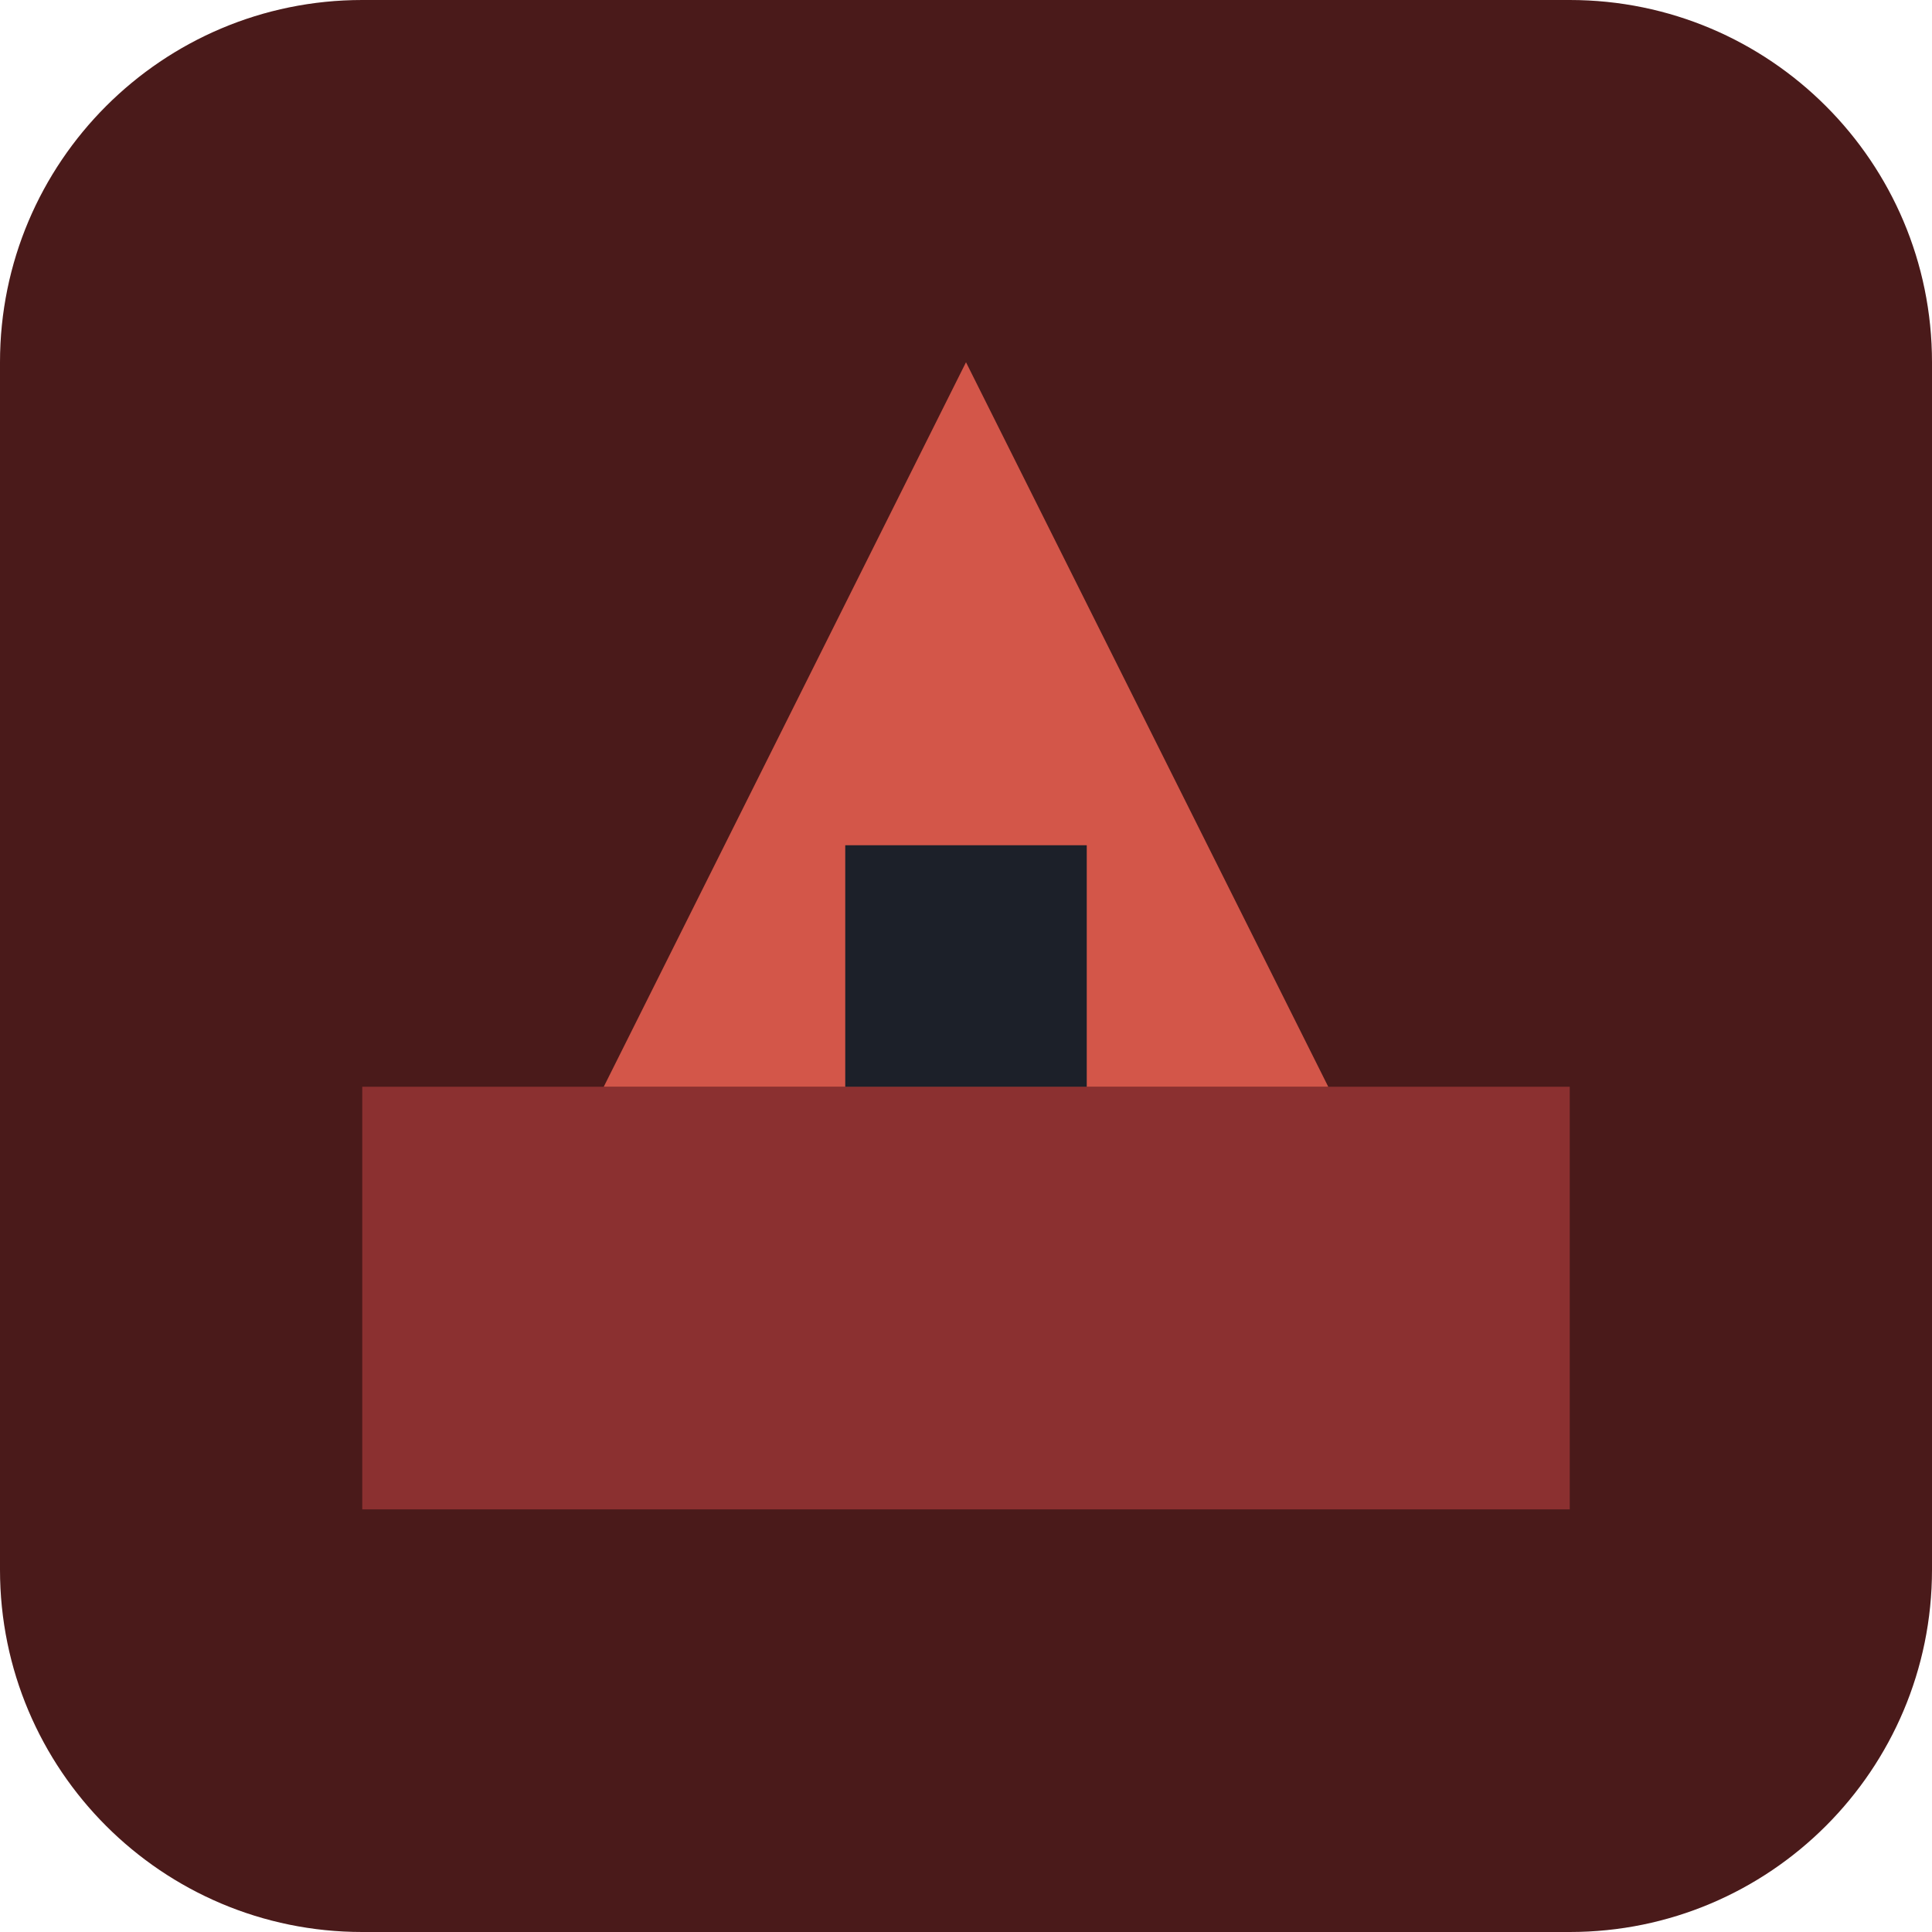
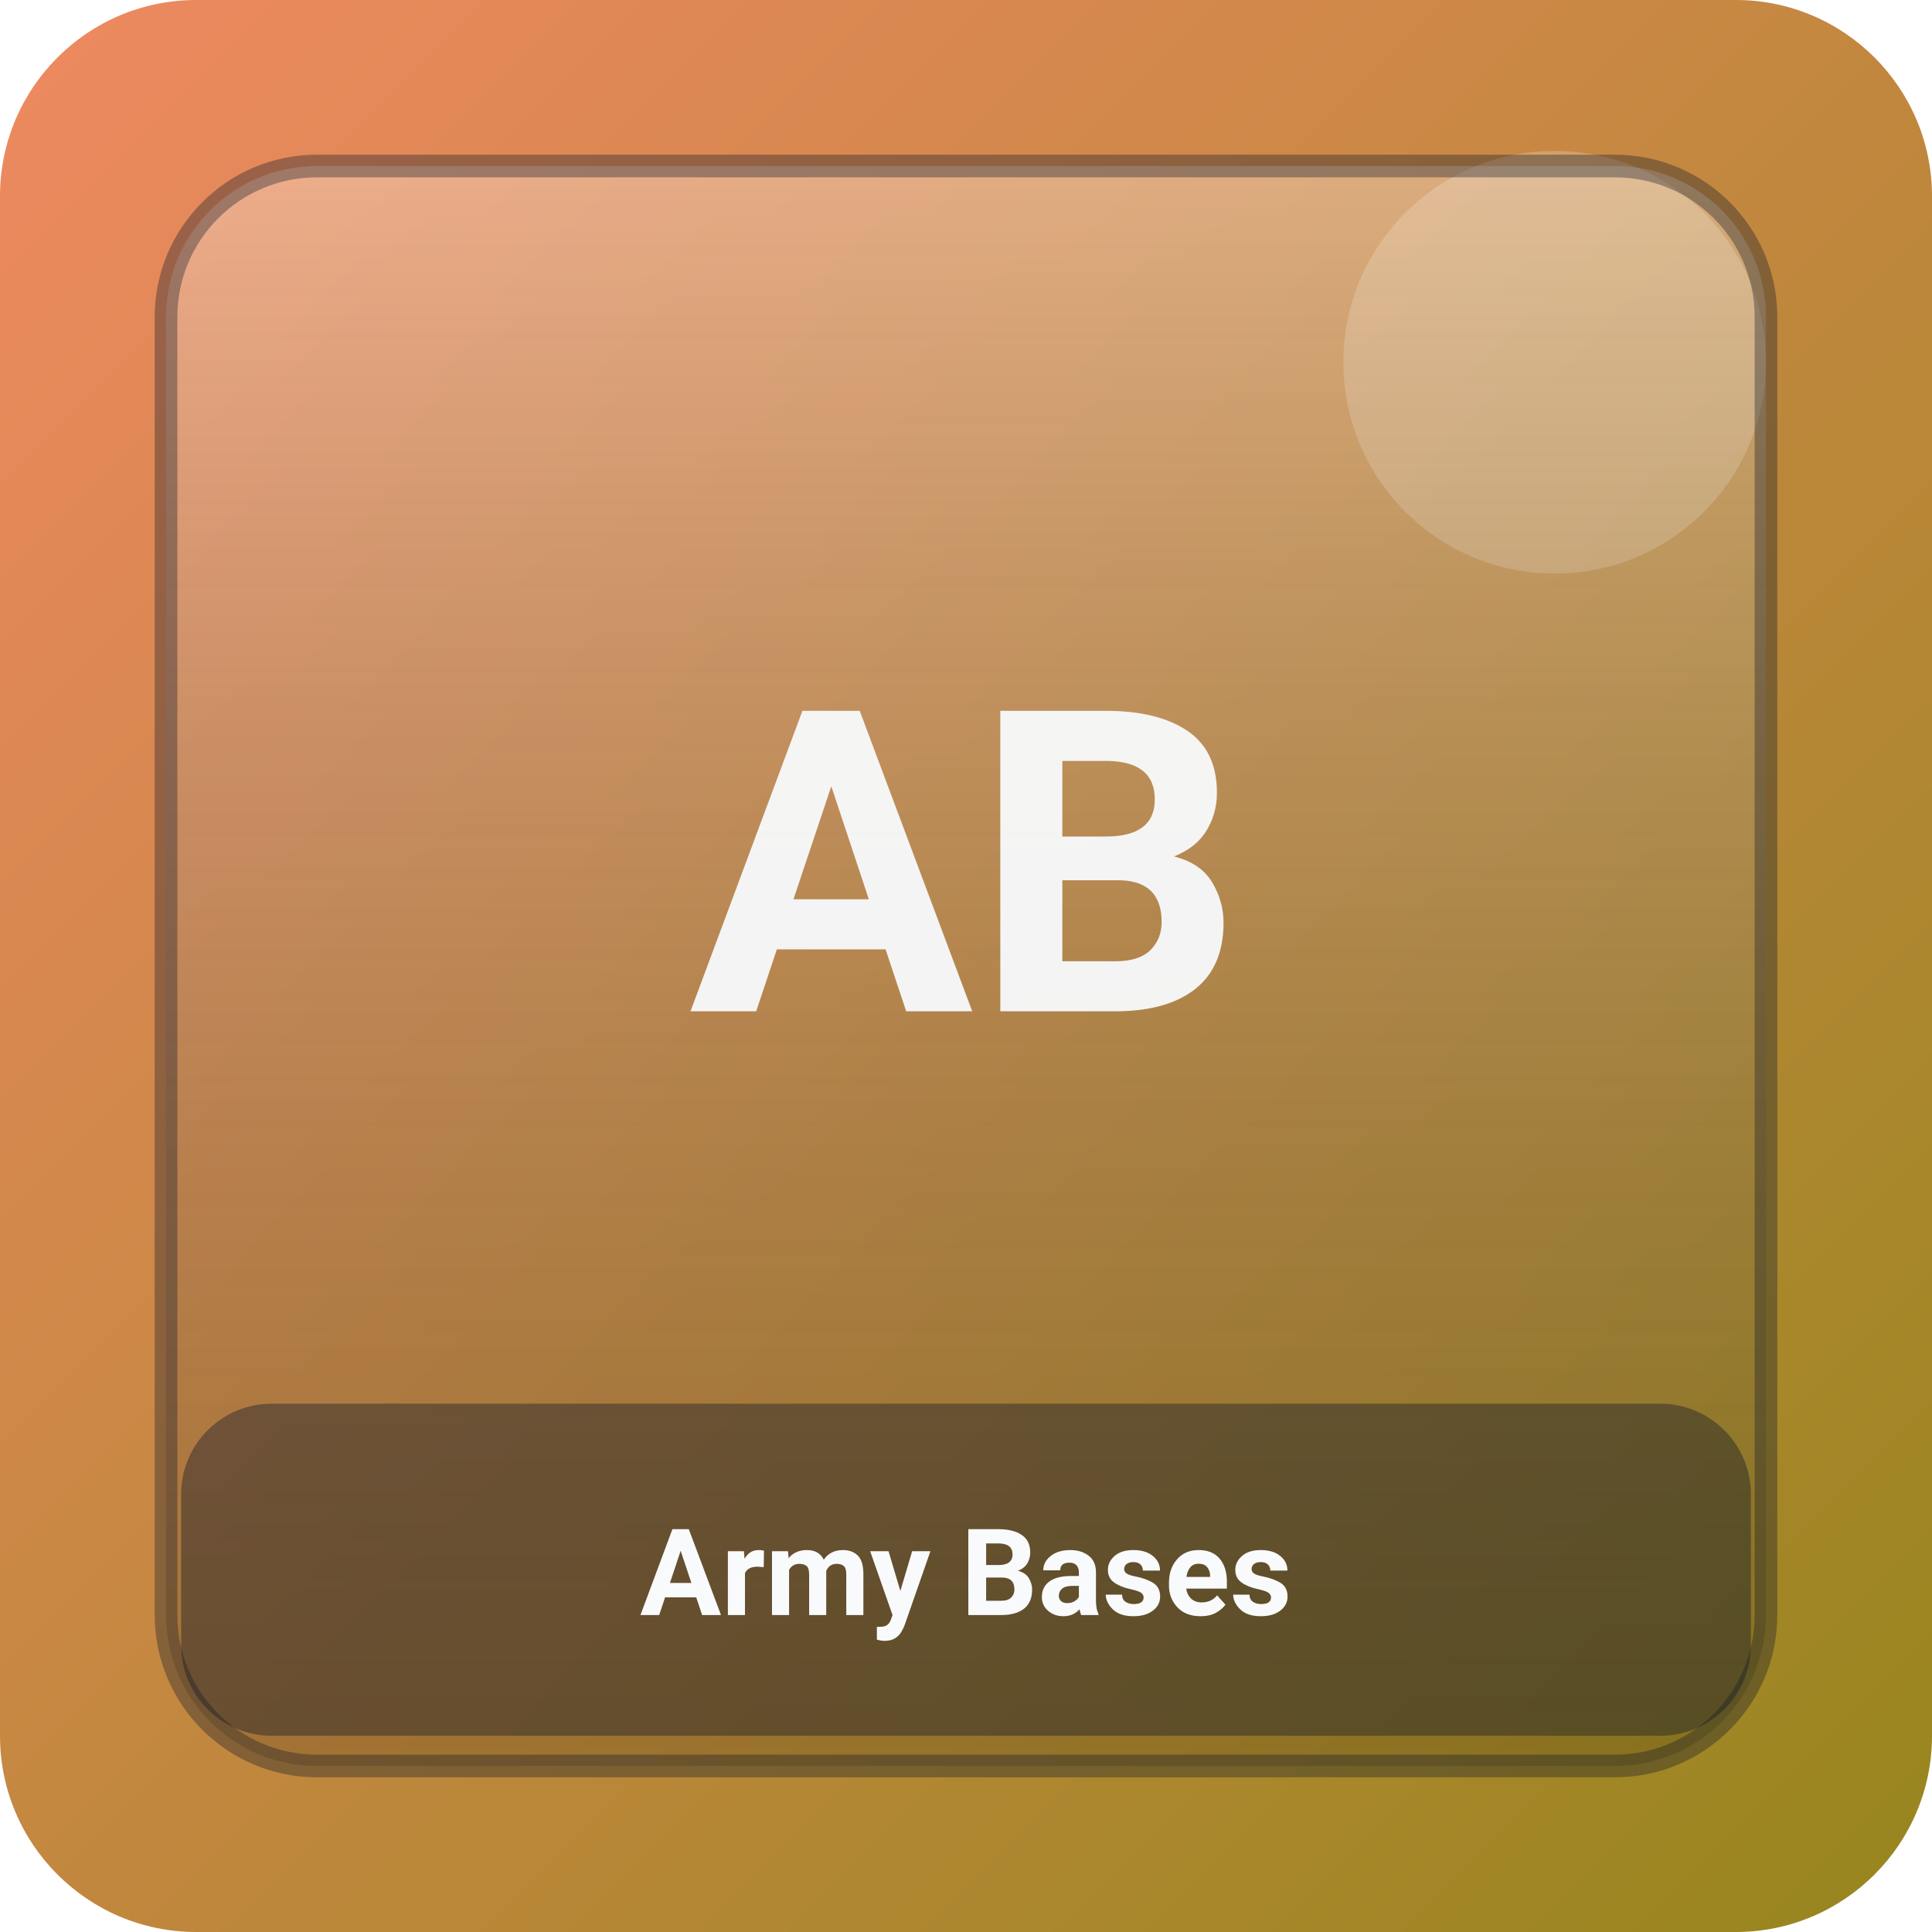
- <svg xmlns="http://www.w3.org/2000/svg" viewBox="0 0 64 64" role="img" aria-label="Army base">
-   <rect width="64" height="64" rx="12" fill="#4a1a1a" />
-   <rect x="12" y="36" width="40" height="14" fill="#8b3030" />
-   <path d="M32 12 L44 36 H20 Z" fill="#d35649" />
-   <rect x="28" y="28" width="8" height="8" fill="#1c2029" />
+ <svg xmlns="http://www.w3.org/2000/svg" viewBox="0 0 256 256" role="img" aria-label="Army Bases">
+   <defs>
+     <linearGradient id="bg" x1="0" y1="0" x2="1" y2="1">
+       <stop offset="0%" stop-color="hsl(17 82% 66%)" />
+       <stop offset="100%" stop-color="hsl(52 68% 35%)" />
+     </linearGradient>
+     <linearGradient id="panel" x1="0" y1="0" x2="0" y2="1">
+       <stop offset="0%" stop-color="rgba(255,255,255,0.3)" />
+       <stop offset="100%" stop-color="rgba(0,0,0,0.15)" />
+     </linearGradient>
+   </defs>
+   <rect width="256" height="256" rx="26" fill="url(#bg)" />
+   <circle cx="206" cy="48" r="28" fill="rgba(255,255,255,0.2)" />
+   <rect x="22" y="22" width="212" height="212" rx="20" fill="url(#panel)" stroke="rgba(15,23,42,0.35)" stroke-width="3" />
+   <text x="128" y="134" text-anchor="middle" font-size="56" font-family="Roboto,sans-serif" fill="rgba(248,250,252,0.95)" font-weight="700">AB</text>
+   <rect x="24" y="186" width="208" height="44" rx="12" fill="rgba(15,23,42,0.4)" />
+   <text x="128" y="214" text-anchor="middle" font-size="16" font-family="Roboto,sans-serif" fill="#f8fafc" font-weight="600">Army Bases</text>
</svg>
